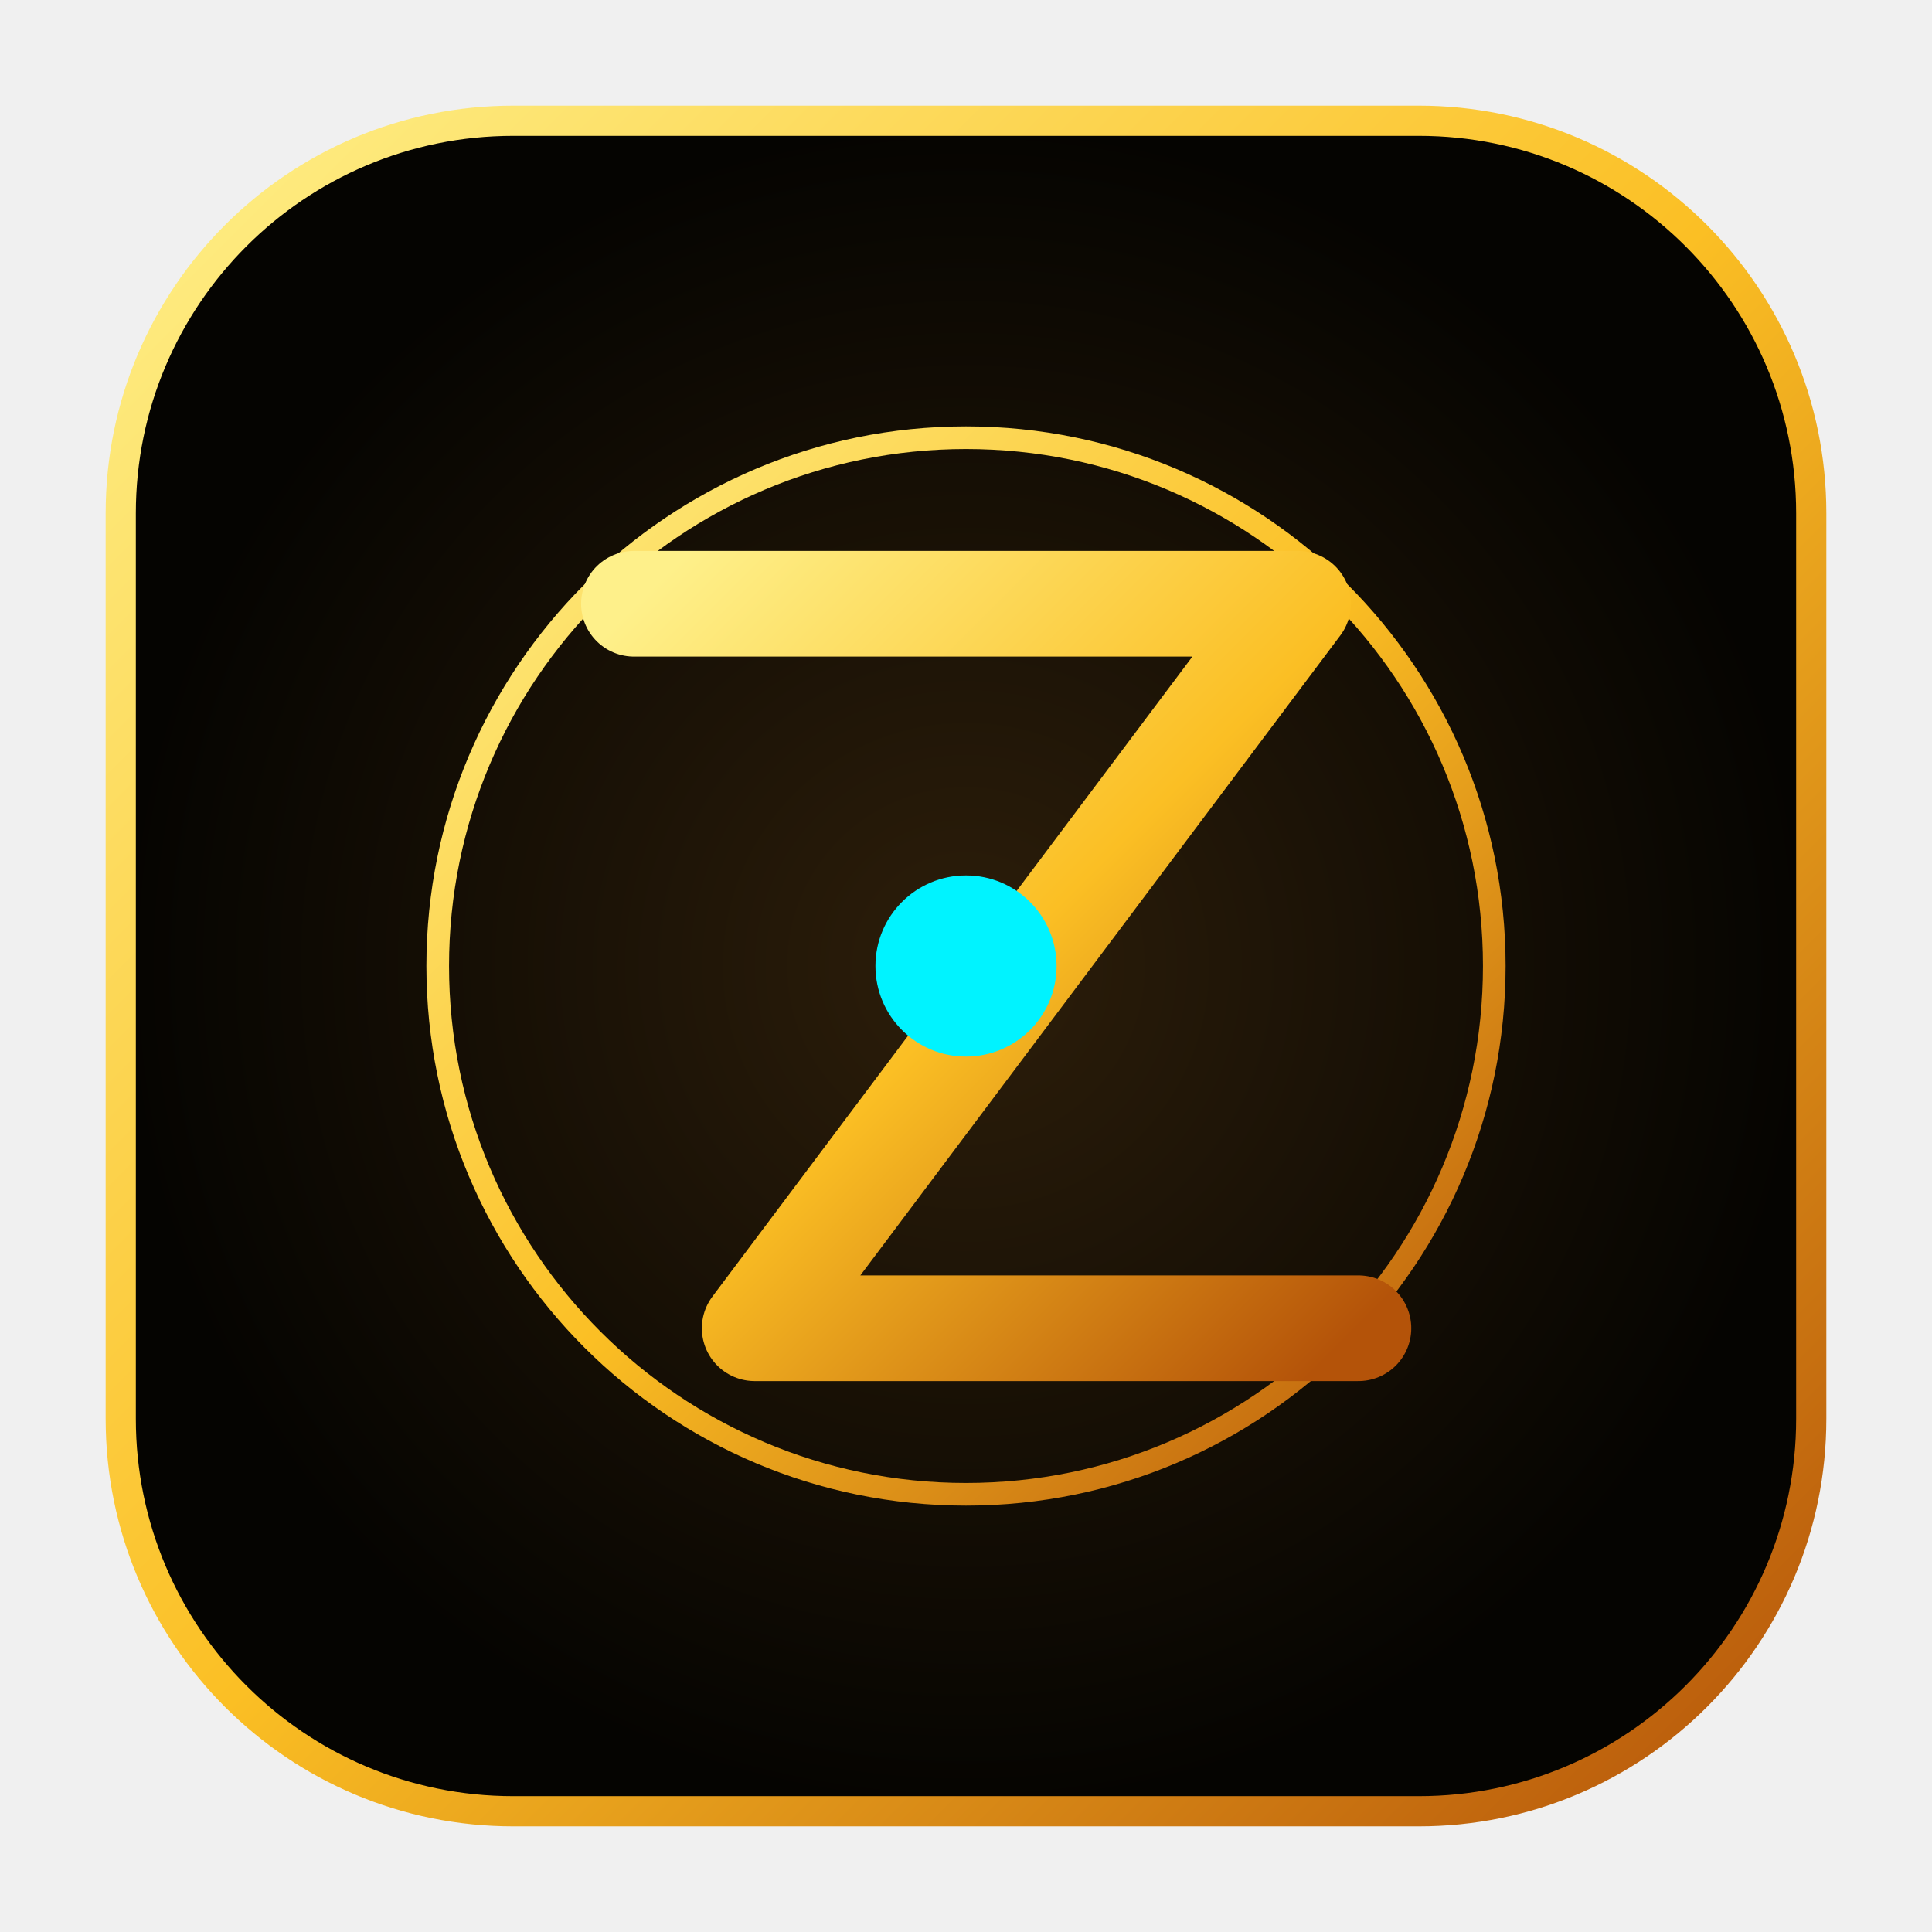
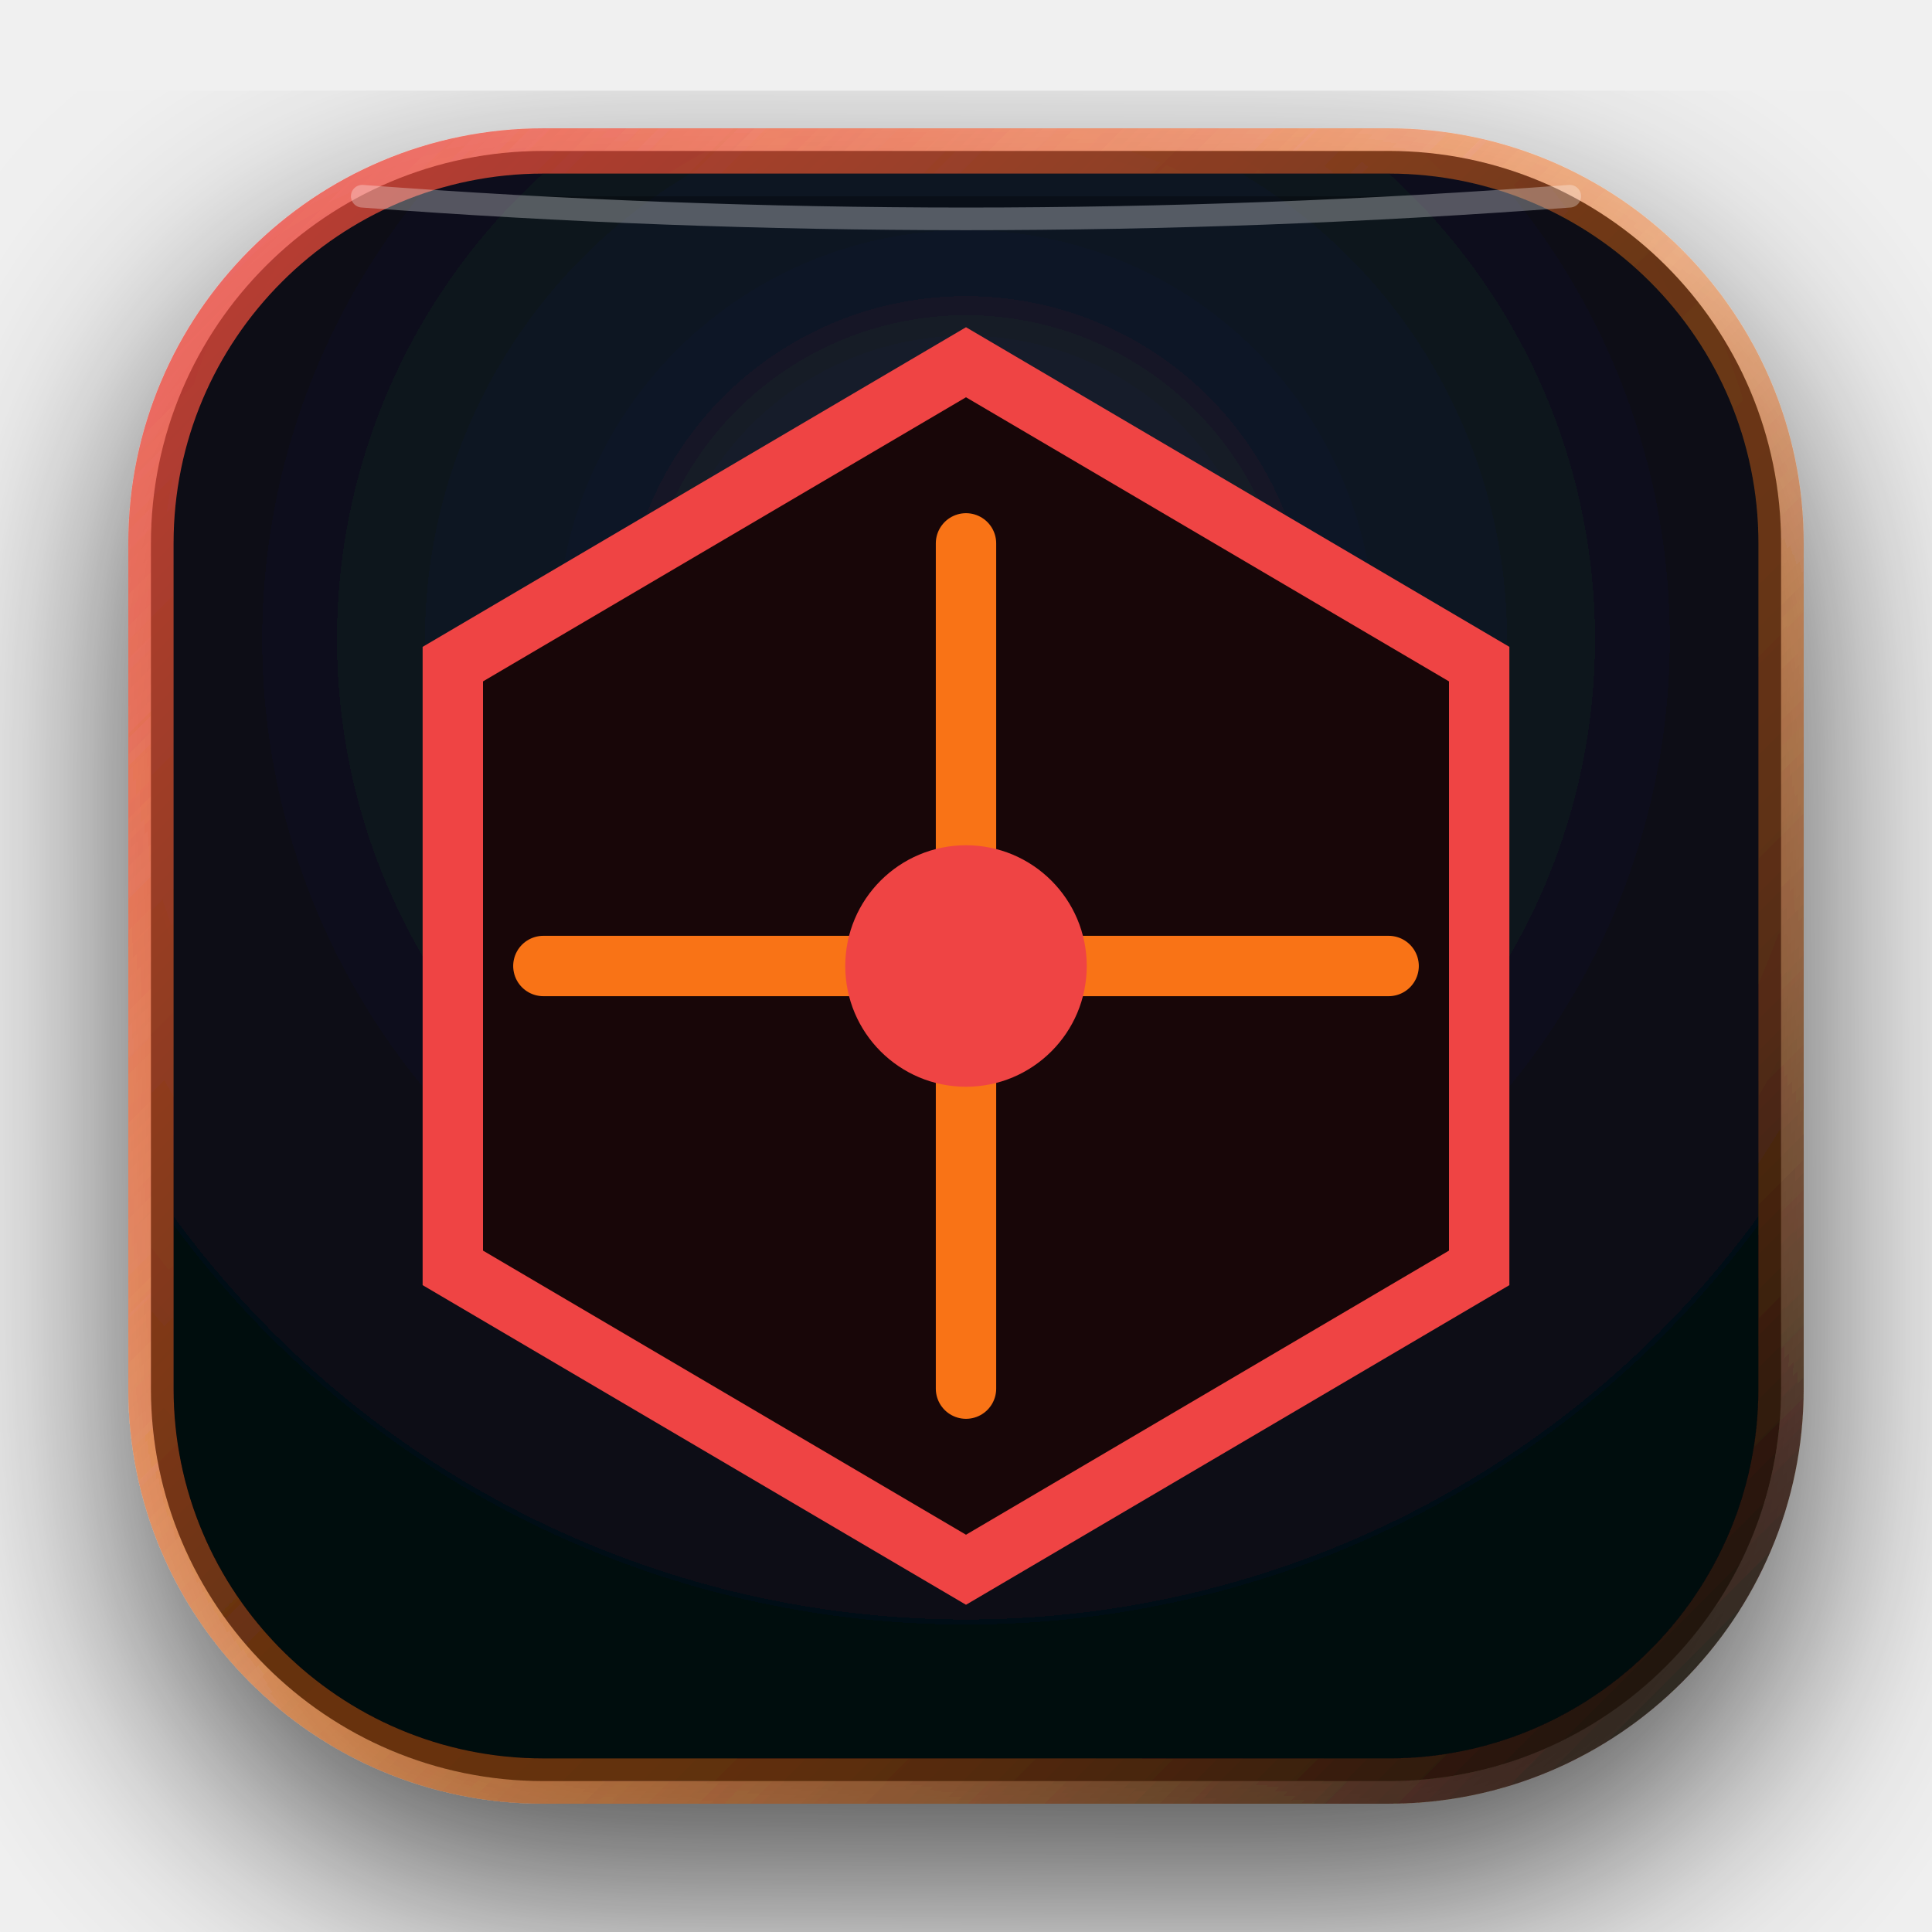
- <svg xmlns="http://www.w3.org/2000/svg" viewBox="0 0 512 512">
+ <svg xmlns="http://www.w3.org/2000/svg" viewBox="0 0 128 128">
  <defs>
-     <radialGradient id="bg" cx="50%" cy="50%" r="50%">
-       <stop offset="0%" stop-color="#2d1e0a" />
-       <stop offset="100%" stop-color="#050401" />
+     <radialGradient id="bgGrad" cx="50%" cy="30%" r="70%">
+       <stop offset="0%" stop-color="#182234" />
+       <stop offset="60%" stop-color="#0b101a" />
+       <stop offset="100%" stop-color="#04070d" />
    </radialGradient>
-     <linearGradient id="gold" x1="0%" y1="0%" x2="100%" y2="100%">
-       <stop offset="0%" stop-color="#fef08a" />
-       <stop offset="50%" stop-color="#fbbf24" />
-       <stop offset="100%" stop-color="#b45309" />
+     <linearGradient id="rimGrad" x1="0%" y1="0%" x2="100%" y2="100%">
+       <stop offset="0%" stop-color="#ef4444" stop-opacity="0.8" />
+       <stop offset="50%" stop-color="#f97316" stop-opacity="0.4" />
+       <stop offset="100%" stop-color="#04070d" stop-opacity="0.9" />
    </linearGradient>
+     <linearGradient id="goldGrad" x1="0%" y1="0%" x2="100%" y2="100%">
+       <stop offset="0%" stop-color="#ffd700" />
+       <stop offset="100%" stop-color="#ea580c" />
+     </linearGradient>
+     <filter id="shadow" x="-20%" y="-20%" width="140%" height="140%">
+       <feDropShadow dx="0" dy="6" stdDeviation="8" flood-color="#000000" flood-opacity="0.7" />
+     </filter>
  </defs>
-   <rect x="32" y="32" width="448" height="448" rx="104" fill="url(#bg)" stroke="url(#gold)" stroke-width="8" />
-   <circle cx="256" cy="256" r="140" fill="none" stroke="url(#gold)" stroke-width="6" />
-   <path d="M168,160 L344,160 L200,352 L360,352" fill="none" stroke="url(#gold)" stroke-width="28" stroke-linecap="round" stroke-linejoin="round" />
-   <circle cx="256" cy="256" r="24" fill="#00f3ff" />
+   <rect x="10" y="10" width="108" height="108" rx="26" fill="url(#bgGrad)" stroke="url(#rimGrad)" stroke-width="3" filter="url(#shadow)" />
+   <path d="M 24 13 Q 64 16 104 13" stroke="#ffffff" stroke-width="1.5" stroke-linecap="round" opacity="0.3" />
+   <polygon points="64,24 98,44 98,84 64,104 30,84 30,44" fill="#180608" stroke="#ef4444" stroke-width="4" />
+   <path d="M64,36 L64,92 M36,64 L92,64" stroke="#f97316" stroke-width="4" stroke-linecap="round" />
+   <circle cx="64" cy="64" r="8" fill="#ef4444" />
</svg>
